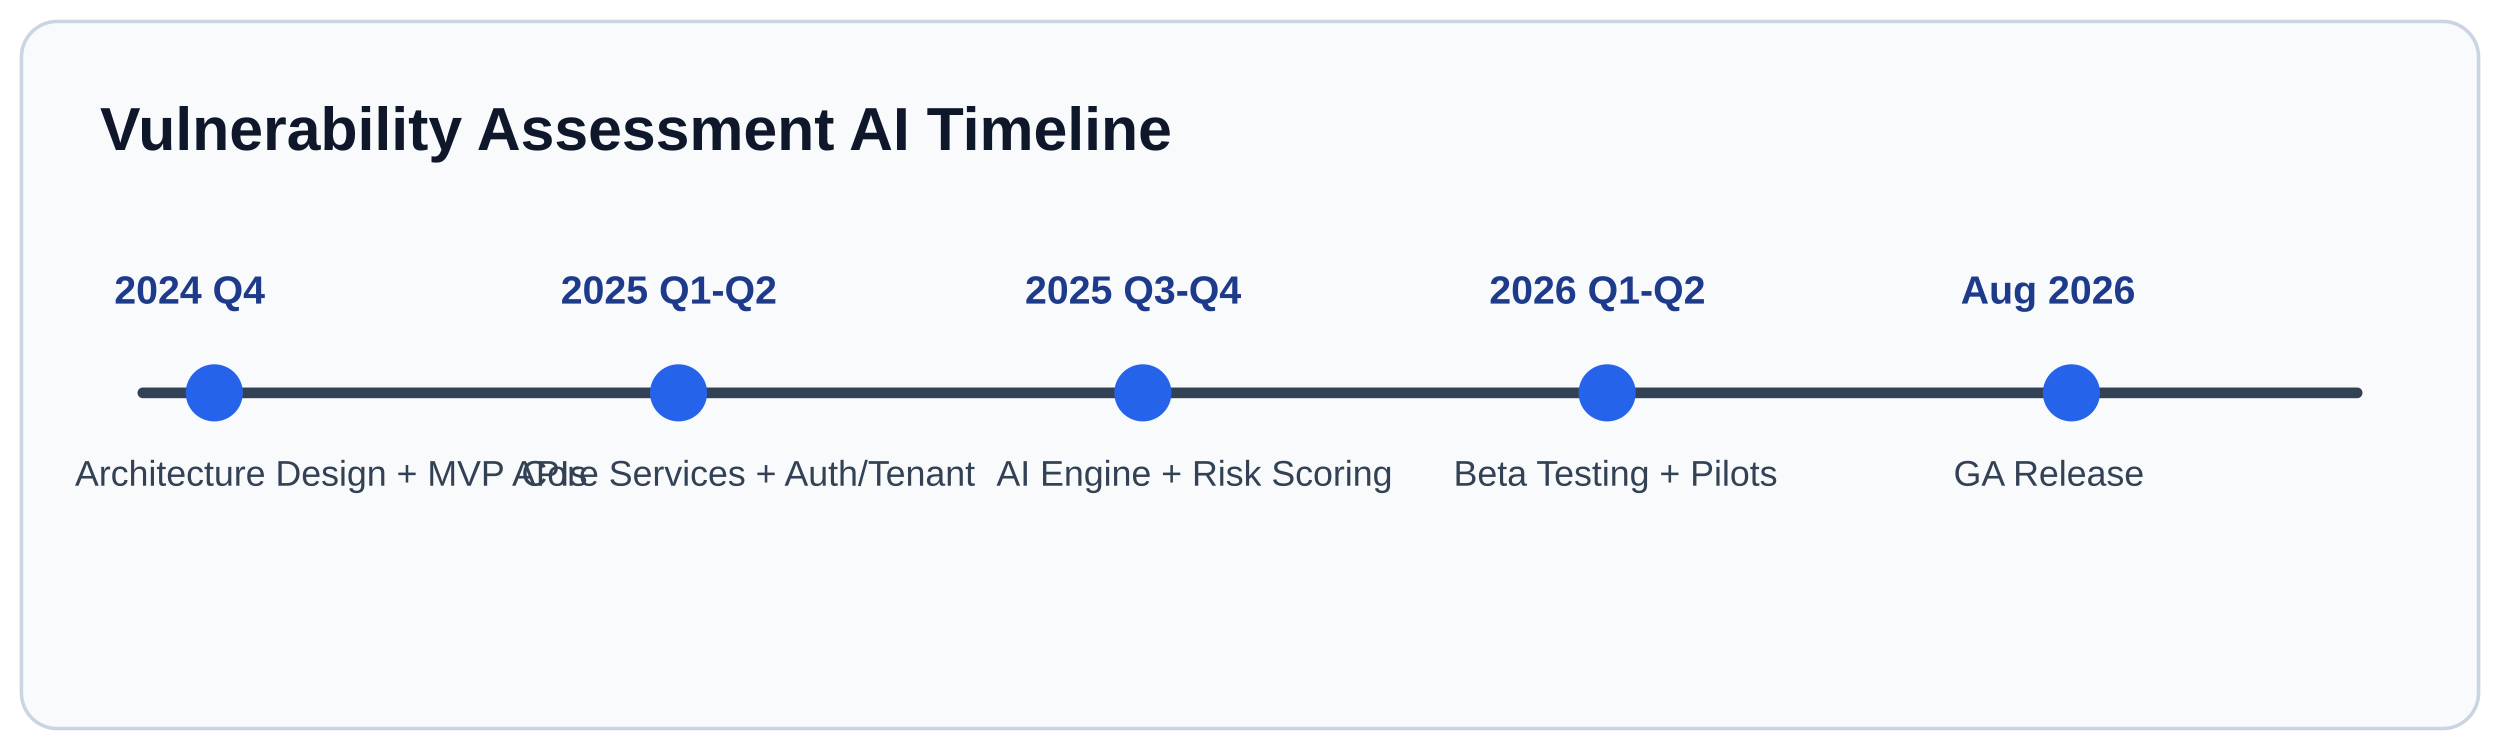
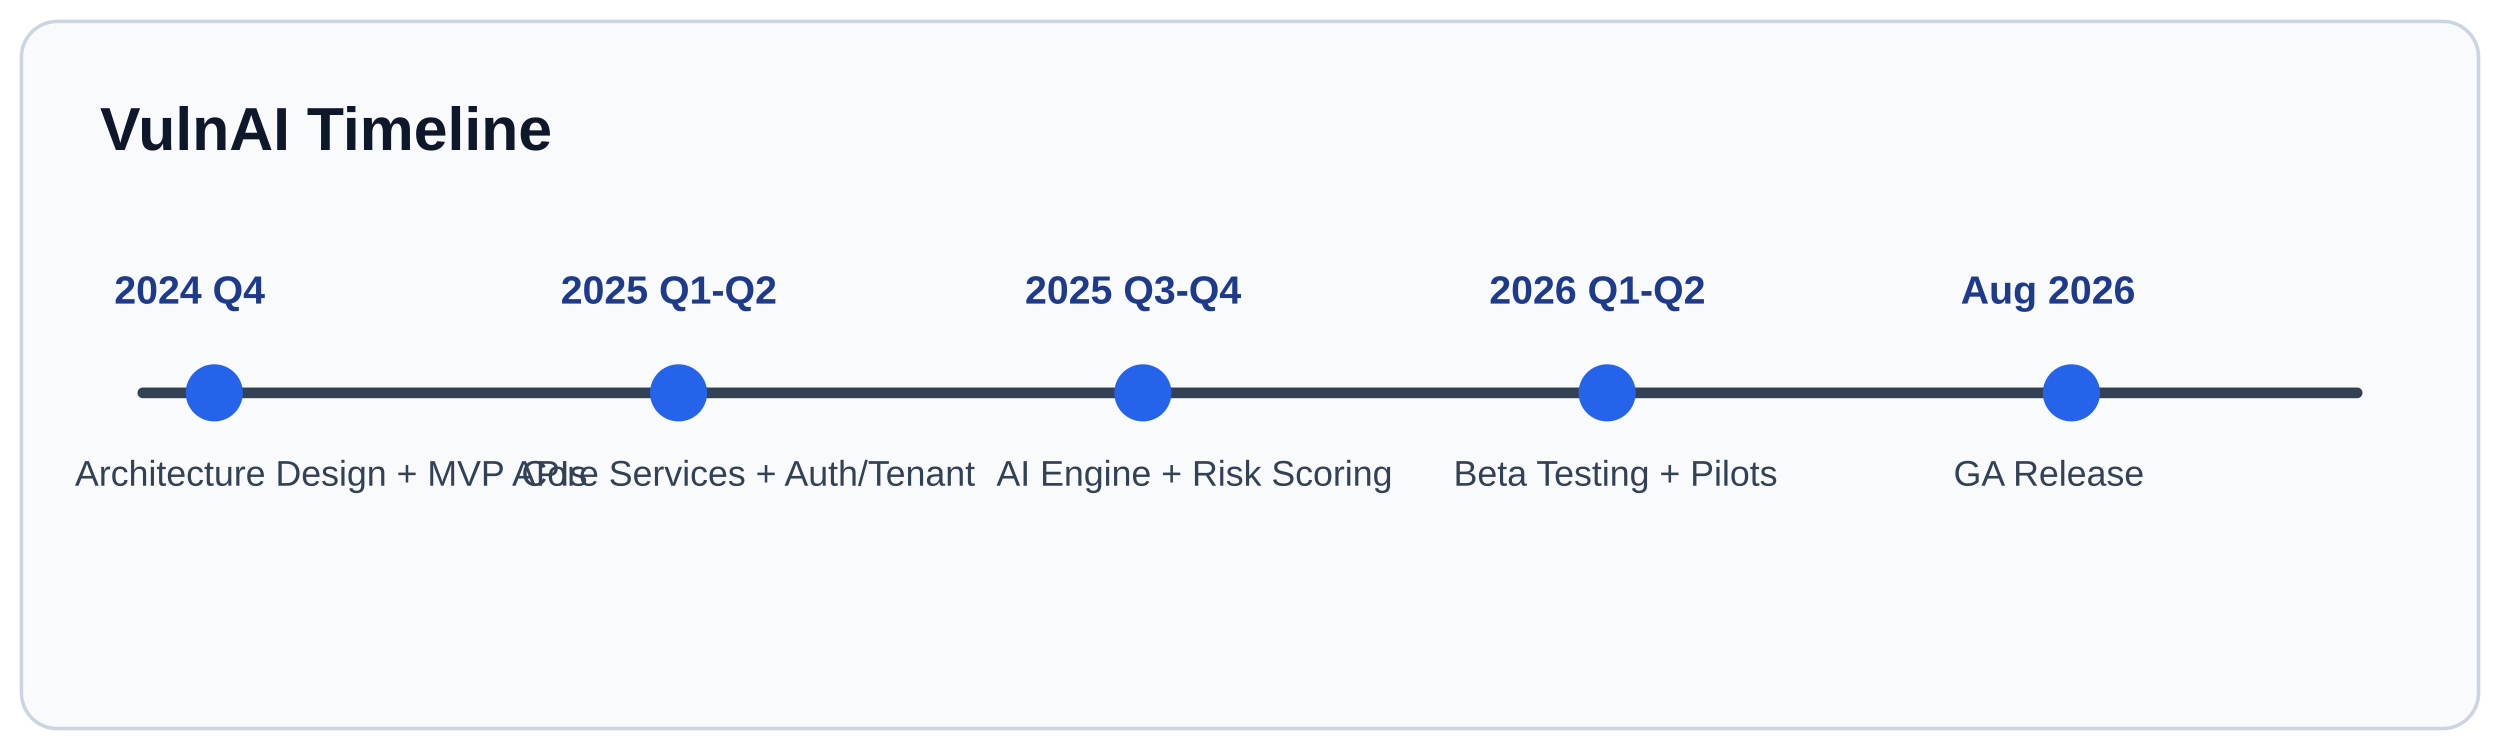
<svg xmlns="http://www.w3.org/2000/svg" width="1400" height="420" viewBox="0 0 1400 420" fill="none">
  <rect x="12" y="12" width="1376" height="396" rx="20" fill="#F8FAFC" stroke="#CBD5E1" stroke-width="2" />
  <text x="56" y="84" fill="#0F172A" font-size="34" font-family="Arial, Helvetica, sans-serif" font-weight="700">
-     Vulnerability Assessment AI Timeline
+     VulnAI Timeline
  </text>
  <line x1="80" y1="220" x2="1320" y2="220" stroke="#334155" stroke-width="6" stroke-linecap="round" />
  <circle cx="120" cy="220" r="16" fill="#2563EB" />
  <circle cx="380" cy="220" r="16" fill="#2563EB" />
  <circle cx="640" cy="220" r="16" fill="#2563EB" />
  <circle cx="900" cy="220" r="16" fill="#2563EB" />
  <circle cx="1160" cy="220" r="16" fill="#2563EB" />
  <text x="64" y="170" fill="#1E3A8A" font-size="22" font-family="Arial, Helvetica, sans-serif" font-weight="700">2024 Q4</text>
  <text x="314" y="170" fill="#1E3A8A" font-size="22" font-family="Arial, Helvetica, sans-serif" font-weight="700">2025 Q1-Q2</text>
  <text x="574" y="170" fill="#1E3A8A" font-size="22" font-family="Arial, Helvetica, sans-serif" font-weight="700">2025 Q3-Q4</text>
  <text x="834" y="170" fill="#1E3A8A" font-size="22" font-family="Arial, Helvetica, sans-serif" font-weight="700">2026 Q1-Q2</text>
  <text x="1098" y="170" fill="#1E3A8A" font-size="22" font-family="Arial, Helvetica, sans-serif" font-weight="700">Aug 2026</text>
  <text x="42" y="272" fill="#334155" font-size="20" font-family="Arial, Helvetica, sans-serif">Architecture Design + MVP APIs</text>
  <text x="292" y="272" fill="#334155" font-size="20" font-family="Arial, Helvetica, sans-serif">Core Services + Auth/Tenant</text>
  <text x="558" y="272" fill="#334155" font-size="20" font-family="Arial, Helvetica, sans-serif">AI Engine + Risk Scoring</text>
  <text x="814" y="272" fill="#334155" font-size="20" font-family="Arial, Helvetica, sans-serif">Beta Testing + Pilots</text>
  <text x="1094" y="272" fill="#334155" font-size="20" font-family="Arial, Helvetica, sans-serif">GA Release</text>
</svg>
